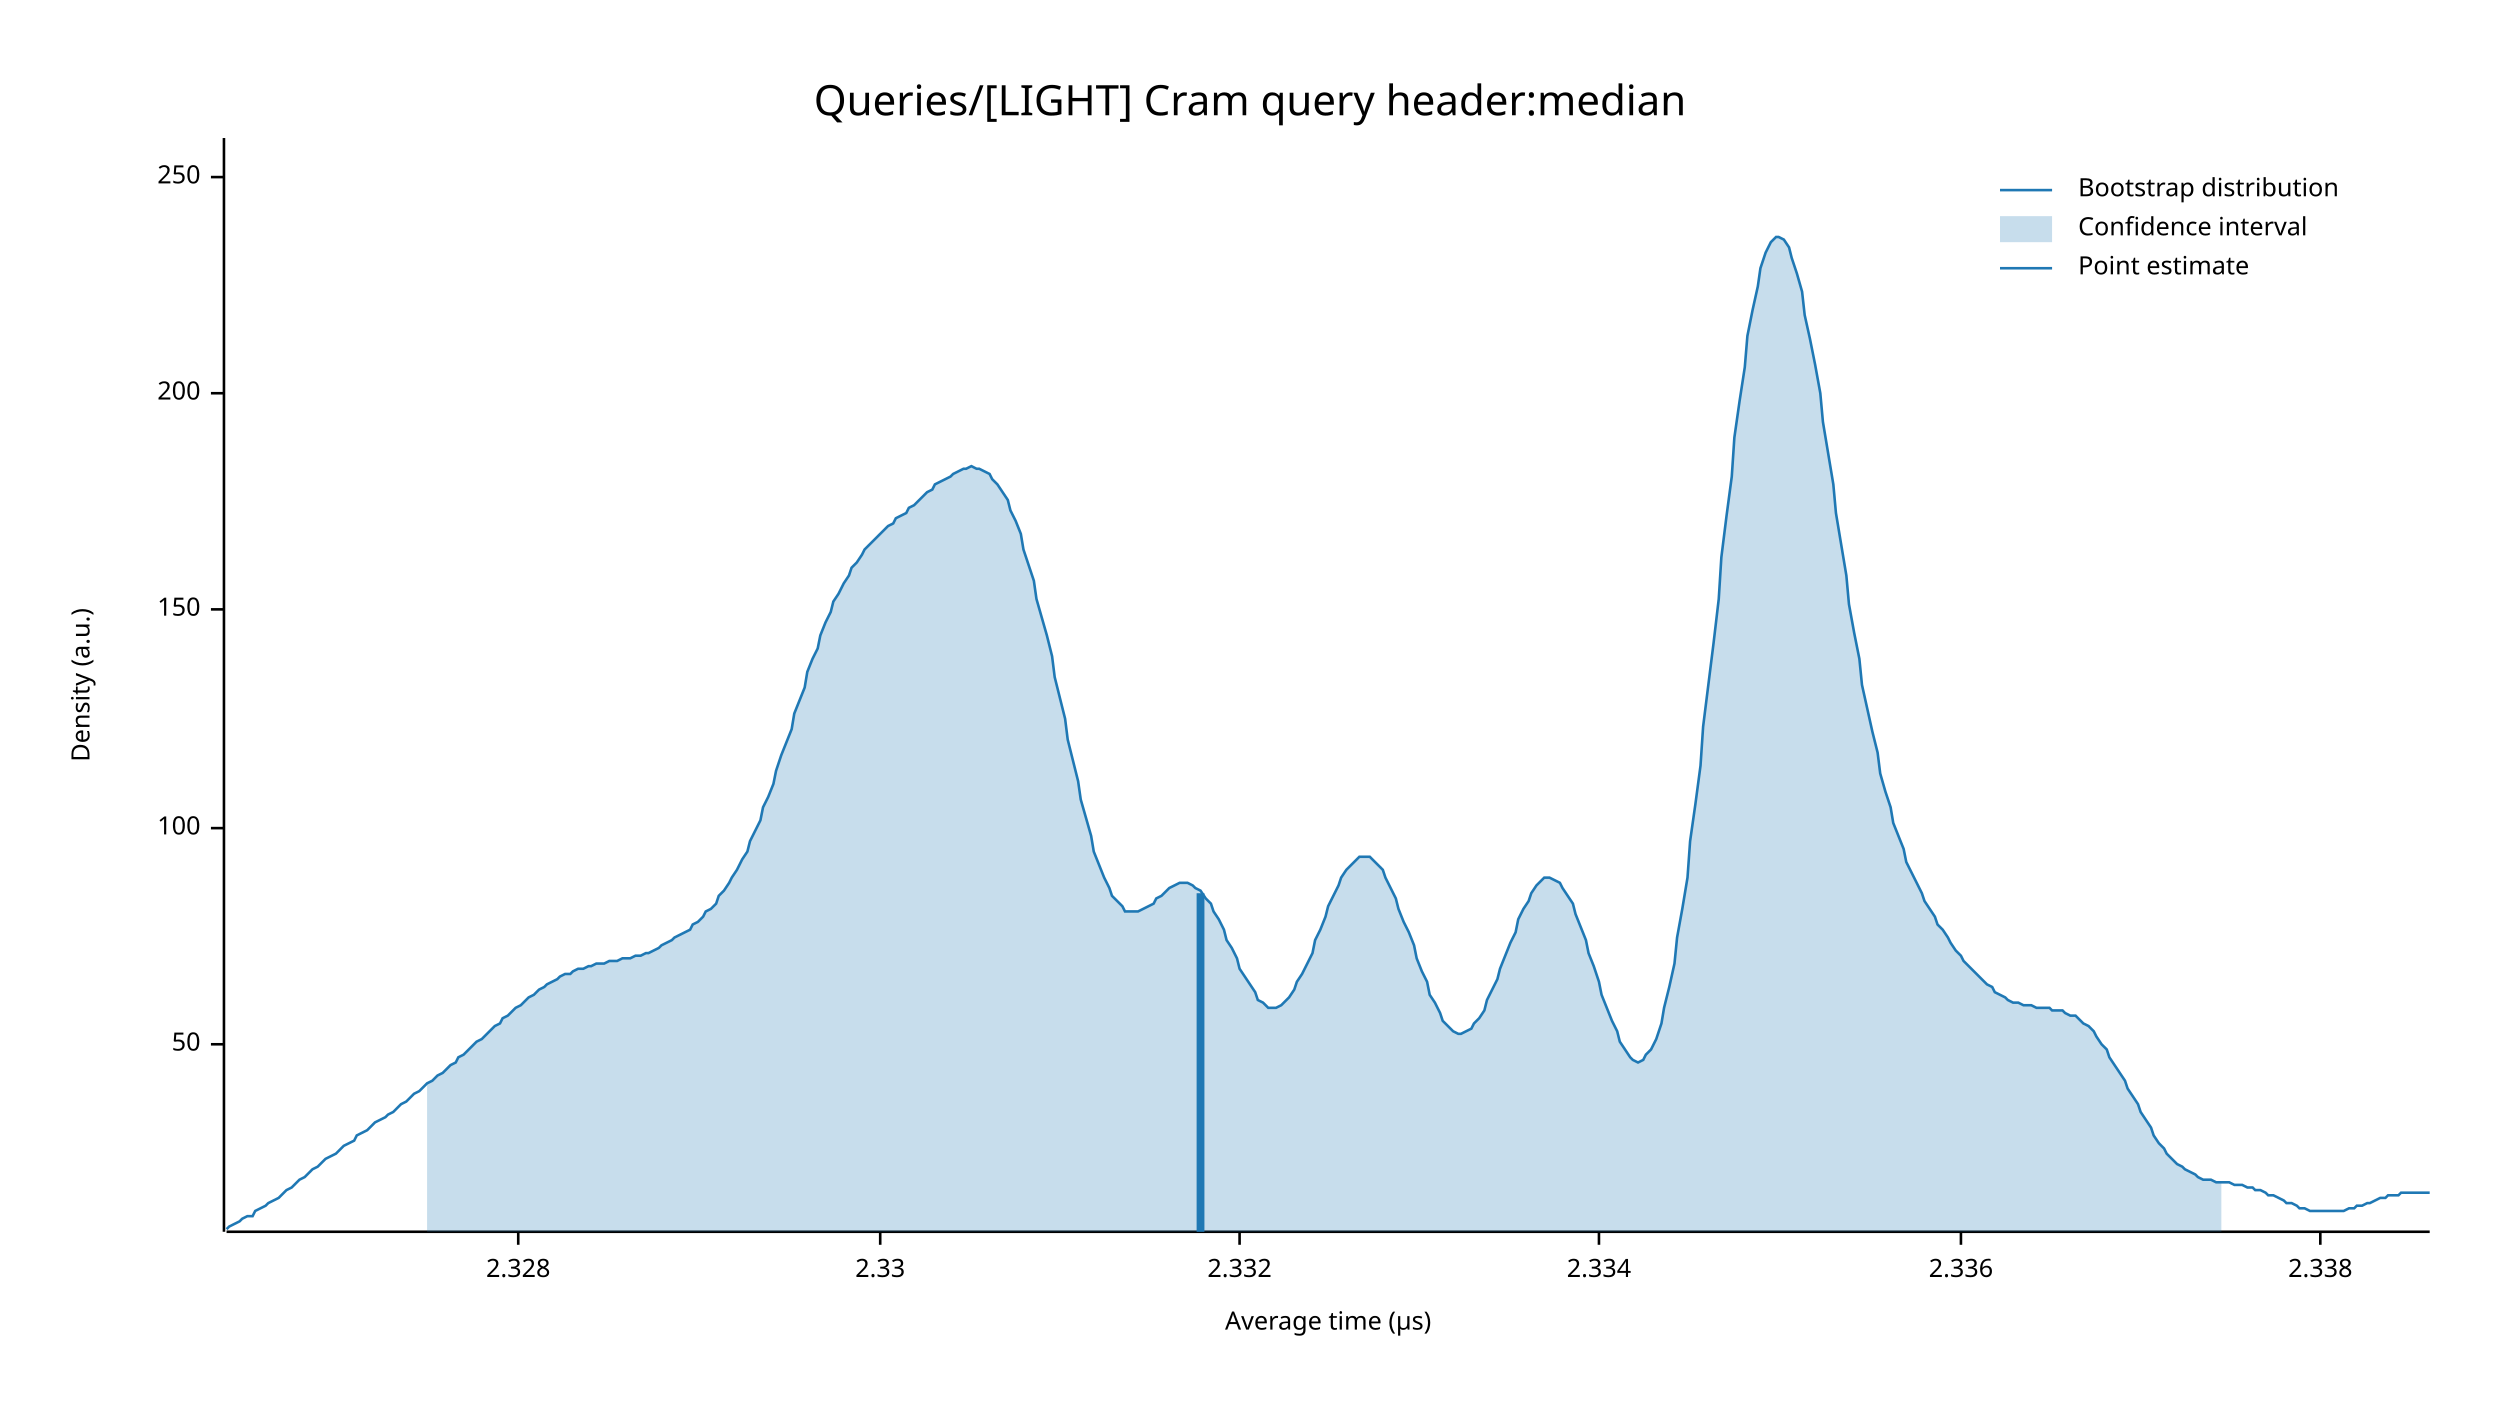
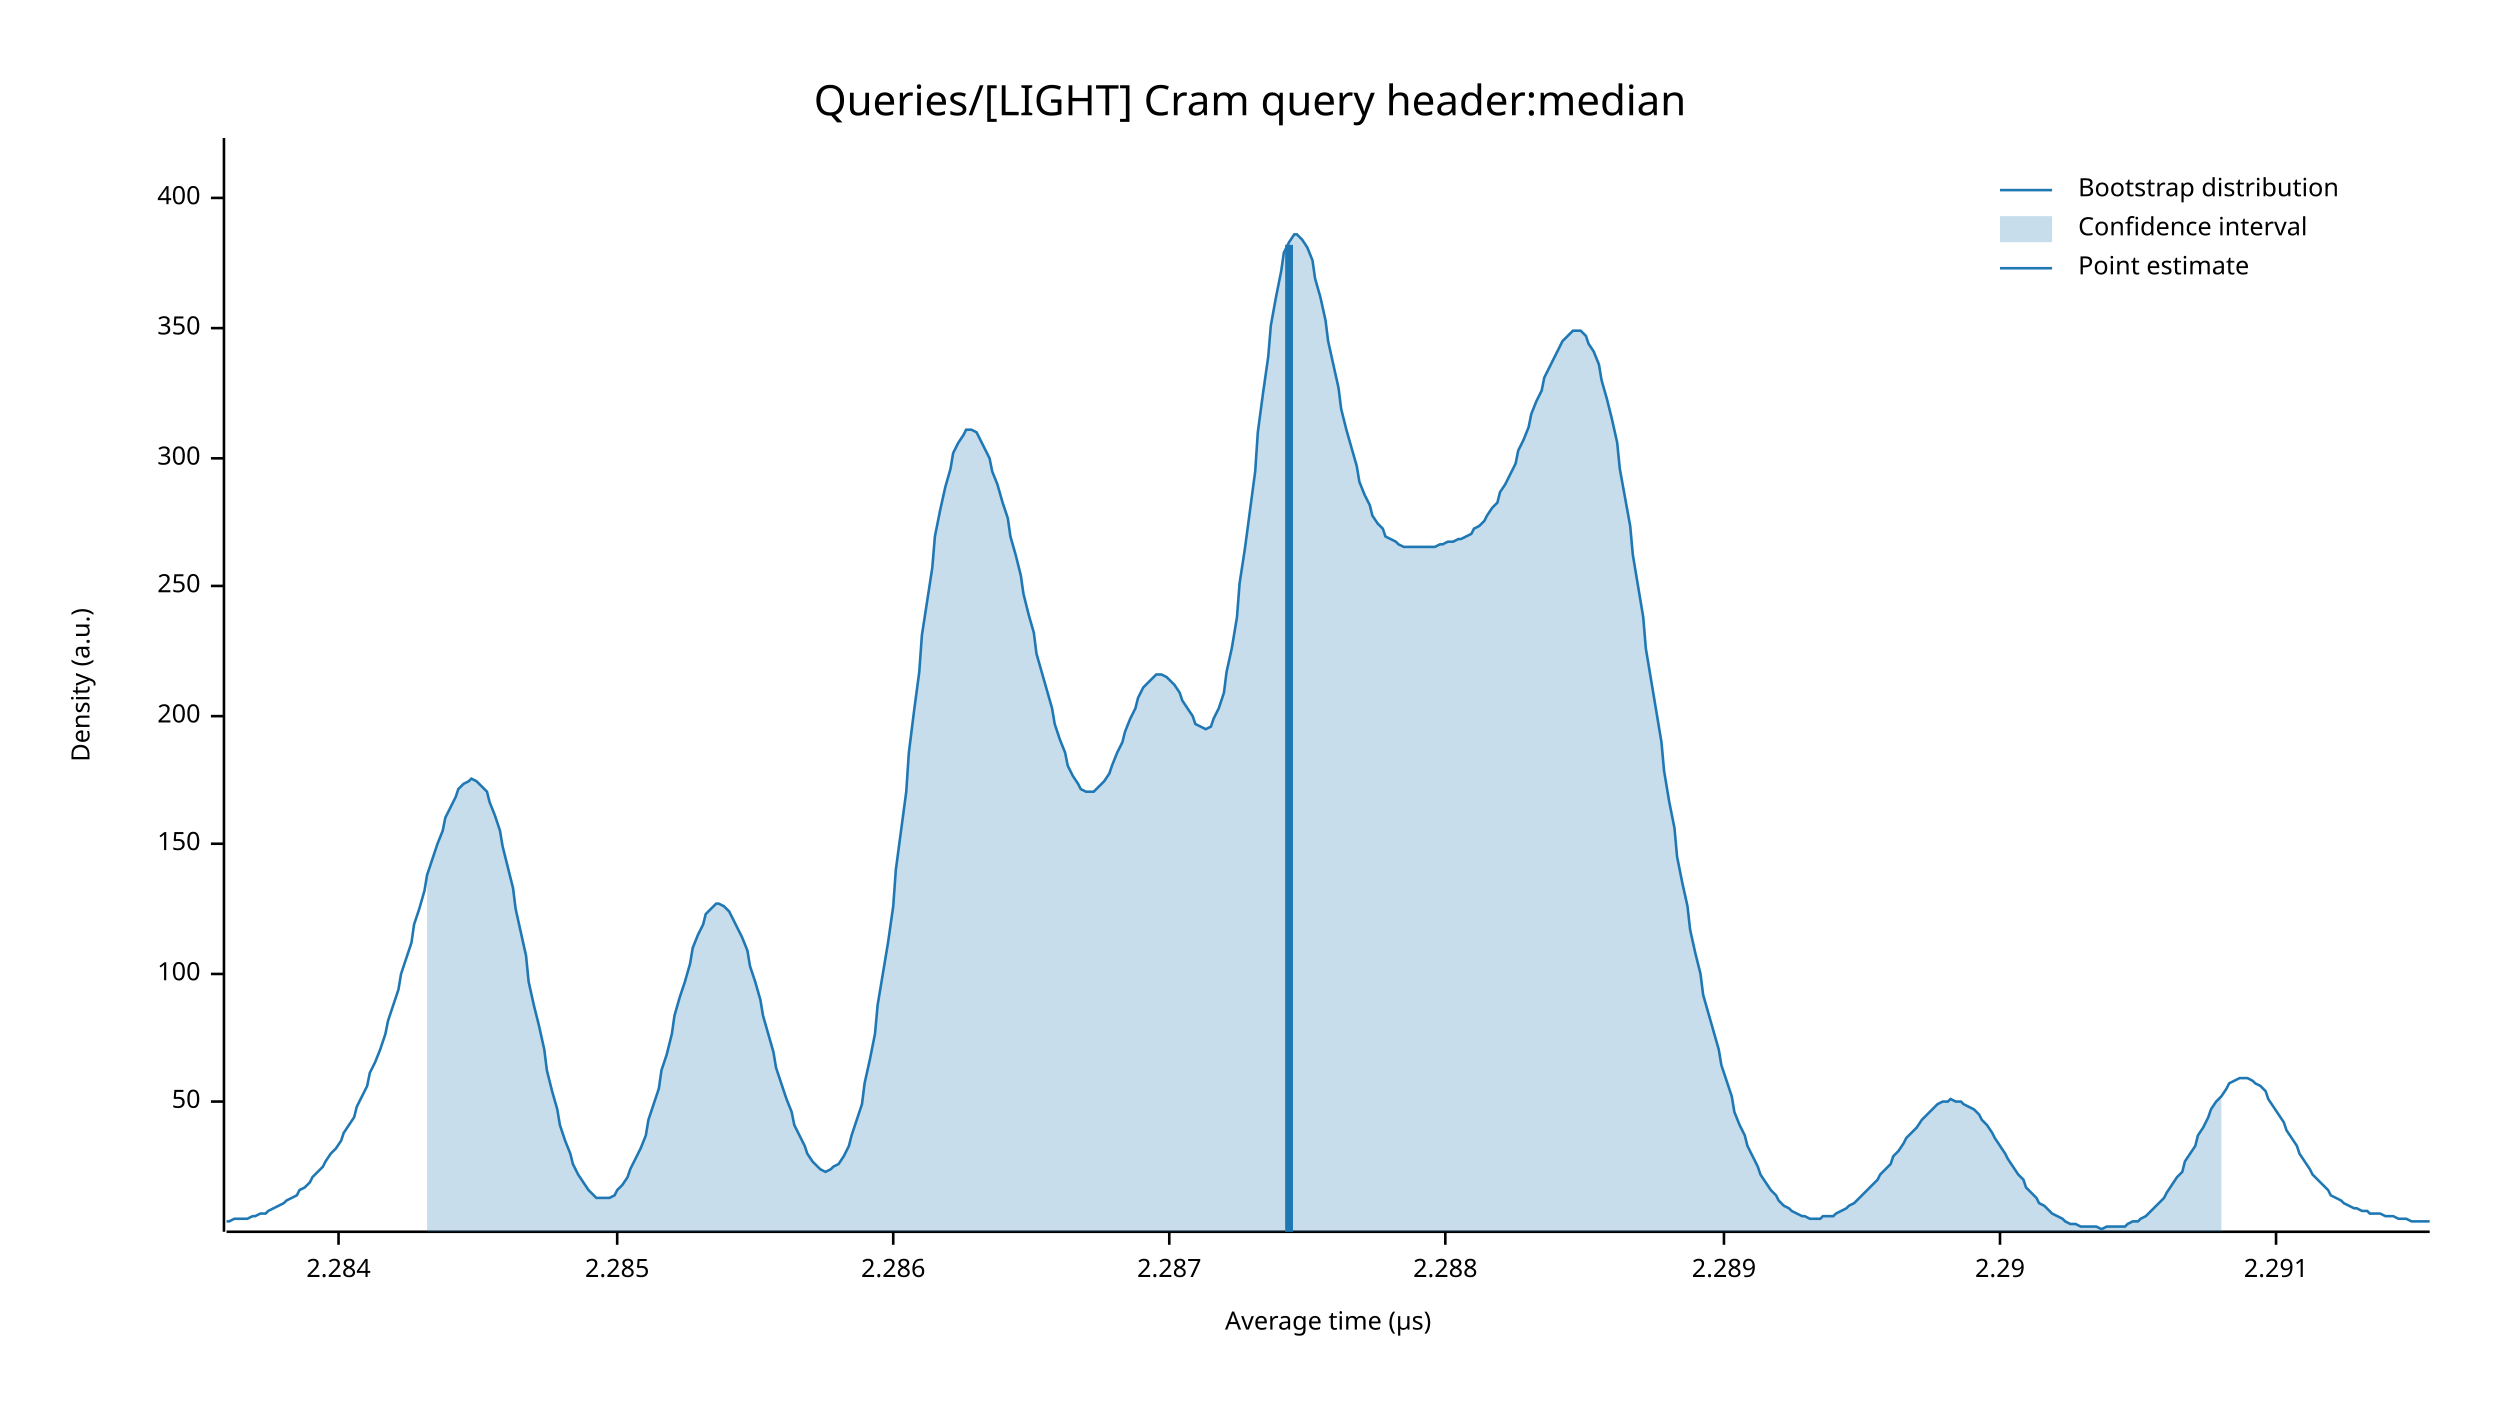
<svg xmlns="http://www.w3.org/2000/svg" width="960" height="540" viewBox="0 0 960 540">
  <text x="480" y="32" dy="0.76em" text-anchor="middle" font-family="sans-serif" font-size="16.129" opacity="1" fill="#000000">
Queries/[LIGHT] Cram query header:median
</text>
  <text x="27" y="263" dy="0.76em" text-anchor="middle" font-family="sans-serif" font-size="9.677" opacity="1" fill="#000000" transform="rotate(270, 27, 263)">
Density (a.u.)
</text>
  <text x="510" y="513" dy="-0.5ex" text-anchor="middle" font-family="sans-serif" font-size="9.677" opacity="1" fill="#000000">
Average time (µs)
</text>
  <polyline fill="none" opacity="1" stroke="#000000" stroke-width="1" points="86,53 86,473 " />
-   <text x="77" y="401" dy="0.5ex" text-anchor="end" font-family="sans-serif" font-size="9.677" opacity="1" fill="#000000">
+   <text x="77" y="423" dy="0.5ex" text-anchor="end" font-family="sans-serif" font-size="9.677" opacity="1" fill="#000000">
50
</text>
-   <polyline fill="none" opacity="1" stroke="#000000" stroke-width="1" points="81,401 86,401 " />
-   <text x="77" y="318" dy="0.5ex" text-anchor="end" font-family="sans-serif" font-size="9.677" opacity="1" fill="#000000">
+   <polyline fill="none" opacity="1" stroke="#000000" stroke-width="1" points="81,423 86,423 " />
+   <text x="77" y="374" dy="0.5ex" text-anchor="end" font-family="sans-serif" font-size="9.677" opacity="1" fill="#000000">
100
</text>
-   <polyline fill="none" opacity="1" stroke="#000000" stroke-width="1" points="81,318 86,318 " />
-   <text x="77" y="234" dy="0.5ex" text-anchor="end" font-family="sans-serif" font-size="9.677" opacity="1" fill="#000000">
+   <polyline fill="none" opacity="1" stroke="#000000" stroke-width="1" points="81,374 86,374 " />
+   <text x="77" y="324" dy="0.5ex" text-anchor="end" font-family="sans-serif" font-size="9.677" opacity="1" fill="#000000">
150
</text>
-   <polyline fill="none" opacity="1" stroke="#000000" stroke-width="1" points="81,234 86,234 " />
-   <text x="77" y="151" dy="0.5ex" text-anchor="end" font-family="sans-serif" font-size="9.677" opacity="1" fill="#000000">
+   <polyline fill="none" opacity="1" stroke="#000000" stroke-width="1" points="81,324 86,324 " />
+   <text x="77" y="275" dy="0.5ex" text-anchor="end" font-family="sans-serif" font-size="9.677" opacity="1" fill="#000000">
200
</text>
-   <polyline fill="none" opacity="1" stroke="#000000" stroke-width="1" points="81,151 86,151 " />
-   <text x="77" y="68" dy="0.5ex" text-anchor="end" font-family="sans-serif" font-size="9.677" opacity="1" fill="#000000">
+   <polyline fill="none" opacity="1" stroke="#000000" stroke-width="1" points="81,275 86,275 " />
+   <text x="77" y="225" dy="0.5ex" text-anchor="end" font-family="sans-serif" font-size="9.677" opacity="1" fill="#000000">
250
</text>
-   <polyline fill="none" opacity="1" stroke="#000000" stroke-width="1" points="81,68 86,68 " />
+   <polyline fill="none" opacity="1" stroke="#000000" stroke-width="1" points="81,225 86,225 " />
+   <text x="77" y="176" dy="0.5ex" text-anchor="end" font-family="sans-serif" font-size="9.677" opacity="1" fill="#000000">
+ 300
+ </text>
+   <polyline fill="none" opacity="1" stroke="#000000" stroke-width="1" points="81,176 86,176 " />
+   <text x="77" y="126" dy="0.5ex" text-anchor="end" font-family="sans-serif" font-size="9.677" opacity="1" fill="#000000">
+ 350
+ </text>
+   <polyline fill="none" opacity="1" stroke="#000000" stroke-width="1" points="81,126 86,126 " />
+   <text x="77" y="76" dy="0.5ex" text-anchor="end" font-family="sans-serif" font-size="9.677" opacity="1" fill="#000000">
+ 400
+ </text>
+   <polyline fill="none" opacity="1" stroke="#000000" stroke-width="1" points="81,76 86,76 " />
  <polyline fill="none" opacity="1" stroke="#000000" stroke-width="1" points="87,473 933,473 " />
-   <text x="199" y="483" dy="0.76em" text-anchor="middle" font-family="sans-serif" font-size="9.677" opacity="1" fill="#000000">
- 2.328
+   <text x="130" y="483" dy="0.76em" text-anchor="middle" font-family="sans-serif" font-size="9.677" opacity="1" fill="#000000">
+ 2.284
</text>
-   <polyline fill="none" opacity="1" stroke="#000000" stroke-width="1" points="199,473 199,478 " />
-   <text x="338" y="483" dy="0.76em" text-anchor="middle" font-family="sans-serif" font-size="9.677" opacity="1" fill="#000000">
- 2.33
+   <polyline fill="none" opacity="1" stroke="#000000" stroke-width="1" points="130,473 130,478 " />
+   <text x="237" y="483" dy="0.76em" text-anchor="middle" font-family="sans-serif" font-size="9.677" opacity="1" fill="#000000">
+ 2.285
</text>
-   <polyline fill="none" opacity="1" stroke="#000000" stroke-width="1" points="338,473 338,478 " />
-   <text x="476" y="483" dy="0.76em" text-anchor="middle" font-family="sans-serif" font-size="9.677" opacity="1" fill="#000000">
- 2.332
+   <polyline fill="none" opacity="1" stroke="#000000" stroke-width="1" points="237,473 237,478 " />
+   <text x="343" y="483" dy="0.76em" text-anchor="middle" font-family="sans-serif" font-size="9.677" opacity="1" fill="#000000">
+ 2.286
</text>
-   <polyline fill="none" opacity="1" stroke="#000000" stroke-width="1" points="476,473 476,478 " />
-   <text x="614" y="483" dy="0.76em" text-anchor="middle" font-family="sans-serif" font-size="9.677" opacity="1" fill="#000000">
- 2.334
+   <polyline fill="none" opacity="1" stroke="#000000" stroke-width="1" points="343,473 343,478 " />
+   <text x="449" y="483" dy="0.76em" text-anchor="middle" font-family="sans-serif" font-size="9.677" opacity="1" fill="#000000">
+ 2.287
</text>
-   <polyline fill="none" opacity="1" stroke="#000000" stroke-width="1" points="614,473 614,478 " />
-   <text x="753" y="483" dy="0.76em" text-anchor="middle" font-family="sans-serif" font-size="9.677" opacity="1" fill="#000000">
- 2.336
+   <polyline fill="none" opacity="1" stroke="#000000" stroke-width="1" points="449,473 449,478 " />
+   <text x="555" y="483" dy="0.76em" text-anchor="middle" font-family="sans-serif" font-size="9.677" opacity="1" fill="#000000">
+ 2.288
</text>
-   <polyline fill="none" opacity="1" stroke="#000000" stroke-width="1" points="753,473 753,478 " />
-   <text x="891" y="483" dy="0.76em" text-anchor="middle" font-family="sans-serif" font-size="9.677" opacity="1" fill="#000000">
- 2.338
+   <polyline fill="none" opacity="1" stroke="#000000" stroke-width="1" points="555,473 555,478 " />
+   <text x="662" y="483" dy="0.76em" text-anchor="middle" font-family="sans-serif" font-size="9.677" opacity="1" fill="#000000">
+ 2.289
</text>
-   <polyline fill="none" opacity="1" stroke="#000000" stroke-width="1" points="891,473 891,478 " />
-   <polyline fill="none" opacity="1" stroke="#1F78B4" stroke-width="1" points="87,472 88,471 90,470 92,469 93,468 95,467 97,467 98,465 100,464 102,463 103,462 105,461 107,460 109,458 110,457 112,456 114,454 115,453 117,452 119,450 120,449 122,448 124,446 125,445 127,444 129,443 131,441 132,440 134,439 136,438 137,436 139,435 141,434 142,433 144,431 146,430 148,429 149,428 151,427 153,425 154,424 156,423 158,421 159,420 161,419 163,417 164,416 166,415 168,413 170,412 171,411 173,409 175,408 176,406 178,405 180,403 181,402 183,400 185,399 187,397 188,396 190,394 192,393 193,391 195,390 197,388 198,387 200,386 202,384 203,383 205,382 207,380 209,379 210,378 212,377 214,376 215,375 217,374 219,374 220,373 222,372 224,372 226,371 227,371 229,370 231,370 232,370 234,369 236,369 237,369 239,368 241,368 242,368 244,367 246,367 248,366 249,366 251,365 253,364 254,363 256,362 258,361 259,360 261,359 263,358 265,357 266,355 268,354 270,352 271,350 273,349 275,347 276,344 278,342 280,339 281,337 283,334 285,330 287,327 288,323 290,319 292,315 293,310 295,306 297,301 298,296 300,290 302,285 304,280 305,274 307,269 309,264 310,258 312,253 314,249 315,244 317,239 319,235 320,231 322,228 324,224 326,221 327,218 329,216 331,213 332,211 334,209 336,207 337,206 339,204 341,202 343,201 344,199 346,198 348,197 349,195 351,194 353,192 354,191 356,189 358,188 359,186 361,185 363,184 365,183 366,182 368,181 370,180 371,180 373,179 375,180 376,180 378,181 380,182 381,184 383,186 385,189 387,192 388,196 390,200 392,205 393,211 395,217 397,223 398,230 400,237 402,244 404,252 405,260 407,268 409,276 410,284 412,292 414,300 415,307 417,314 419,321 420,327 422,332 424,337 426,341 427,344 429,346 431,348 432,350 434,350 436,350 437,350 439,349 441,348 443,347 444,345 446,344 448,342 449,341 451,340 453,339 454,339 456,339 458,340 459,341 461,342 463,345 465,347 466,350 468,353 470,357 471,361 473,364 475,368 476,372 478,375 480,378 482,381 483,384 485,385 487,387 488,387 490,387 492,386 493,385 495,383 497,380 498,377 500,374 502,370 504,366 505,361 507,357 509,352 510,348 512,344 514,340 515,337 517,334 519,332 521,330 522,329 524,329 526,329 527,330 529,332 531,334 532,337 534,341 536,345 537,349 539,354 541,358 543,363 544,368 546,373 548,377 549,382 551,385 553,389 554,392 556,394 558,396 560,397 561,397 563,396 565,395 566,393 568,391 570,388 571,384 573,380 575,376 576,372 578,367 580,362 582,358 583,353 585,349 587,346 588,343 590,340 592,338 593,337 595,337 597,338 599,339 600,341 602,344 604,347 605,351 607,356 609,361 610,366 612,371 614,377 615,382 617,387 619,392 621,396 622,400 624,403 626,406 627,407 629,408 631,407 632,405 634,403 636,399 638,393 639,387 641,379 643,370 644,360 646,349 648,337 649,323 651,309 653,294 654,279 656,263 658,247 660,230 661,214 663,198 665,183 666,168 668,154 670,141 671,129 673,119 675,110 676,103 678,97 680,93 682,91 683,91 685,92 687,95 688,99 690,105 692,112 693,121 695,130 697,140 699,151 700,162 702,174 704,186 705,197 707,209 709,221 710,232 712,243 714,253 715,263 717,272 719,281 721,289 722,297 724,304 726,310 727,316 729,321 731,326 732,331 734,335 736,339 738,343 739,346 741,349 743,352 744,355 746,357 748,360 749,362 751,365 753,367 754,369 756,371 758,373 760,375 761,376 763,378 765,379 766,381 768,382 770,383 771,384 773,385 775,385 777,386 778,386 780,386 782,387 783,387 785,387 787,387 788,388 790,388 792,388 793,389 795,390 797,390 799,392 800,393 802,394 804,396 805,398 807,401 809,403 810,406 812,409 814,412 816,415 817,418 819,421 821,424 822,427 824,430 826,433 827,436 829,439 831,441 832,443 834,445 836,447 838,448 839,449 841,450 843,451 844,452 846,453 848,453 849,453 851,454 853,454 855,454 856,454 858,455 860,455 861,455 863,456 865,456 866,457 868,457 870,458 871,459 873,459 875,460 877,461 878,462 880,462 882,463 883,464 885,464 887,465 888,465 890,465 892,465 894,465 895,465 897,465 899,465 900,465 902,464 904,464 905,463 907,463 909,462 910,462 912,461 914,460 916,460 917,459 919,459 921,459 922,458 924,458 926,458 927,458 929,458 931,458 933,458 " />
-   <polygon opacity="0.25" fill="#1F78B4" points="164,416 166,415 168,413 170,412 171,411 173,409 175,408 176,406 178,405 180,403 181,402 183,400 185,399 187,397 188,396 190,394 192,393 193,391 195,390 197,388 198,387 200,386 202,384 203,383 205,382 207,380 209,379 210,378 212,377 214,376 215,375 217,374 219,374 220,373 222,372 224,372 226,371 227,371 229,370 231,370 232,370 234,369 236,369 237,369 239,368 241,368 242,368 244,367 246,367 248,366 249,366 251,365 253,364 254,363 256,362 258,361 259,360 261,359 263,358 265,357 266,355 268,354 270,352 271,350 273,349 275,347 276,344 278,342 280,339 281,337 283,334 285,330 287,327 288,323 290,319 292,315 293,310 295,306 297,301 298,296 300,290 302,285 304,280 305,274 307,269 309,264 310,258 312,253 314,249 315,244 317,239 319,235 320,231 322,228 324,224 326,221 327,218 329,216 331,213 332,211 334,209 336,207 337,206 339,204 341,202 343,201 344,199 346,198 348,197 349,195 351,194 353,192 354,191 356,189 358,188 359,186 361,185 363,184 365,183 366,182 368,181 370,180 371,180 373,179 375,180 376,180 378,181 380,182 381,184 383,186 385,189 387,192 388,196 390,200 392,205 393,211 395,217 397,223 398,230 400,237 402,244 404,252 405,260 407,268 409,276 410,284 412,292 414,300 415,307 417,314 419,321 420,327 422,332 424,337 426,341 427,344 429,346 431,348 432,350 434,350 436,350 437,350 439,349 441,348 443,347 444,345 446,344 448,342 449,341 451,340 453,339 454,339 456,339 458,340 459,341 461,342 463,345 465,347 466,350 468,353 470,357 471,361 473,364 475,368 476,372 478,375 480,378 482,381 483,384 485,385 487,387 488,387 490,387 492,386 493,385 495,383 497,380 498,377 500,374 502,370 504,366 505,361 507,357 509,352 510,348 512,344 514,340 515,337 517,334 519,332 521,330 522,329 524,329 526,329 527,330 529,332 531,334 532,337 534,341 536,345 537,349 539,354 541,358 543,363 544,368 546,373 548,377 549,382 551,385 553,389 554,392 556,394 558,396 560,397 561,397 563,396 565,395 566,393 568,391 570,388 571,384 573,380 575,376 576,372 578,367 580,362 582,358 583,353 585,349 587,346 588,343 590,340 592,338 593,337 595,337 597,338 599,339 600,341 602,344 604,347 605,351 607,356 609,361 610,366 612,371 614,377 615,382 617,387 619,392 621,396 622,400 624,403 626,406 627,407 629,408 631,407 632,405 634,403 636,399 638,393 639,387 641,379 643,370 644,360 646,349 648,337 649,323 651,309 653,294 654,279 656,263 658,247 660,230 661,214 663,198 665,183 666,168 668,154 670,141 671,129 673,119 675,110 676,103 678,97 680,93 682,91 683,91 685,92 687,95 688,99 690,105 692,112 693,121 695,130 697,140 699,151 700,162 702,174 704,186 705,197 707,209 709,221 710,232 712,243 714,253 715,263 717,272 719,281 721,289 722,297 724,304 726,310 727,316 729,321 731,326 732,331 734,335 736,339 738,343 739,346 741,349 743,352 744,355 746,357 748,360 749,362 751,365 753,367 754,369 756,371 758,373 760,375 761,376 763,378 765,379 766,381 768,382 770,383 771,384 773,385 775,385 777,386 778,386 780,386 782,387 783,387 785,387 787,387 788,388 790,388 792,388 793,389 795,390 797,390 799,392 800,393 802,394 804,396 805,398 807,401 809,403 810,406 812,409 814,412 816,415 817,418 819,421 821,424 822,427 824,430 826,433 827,436 829,439 831,441 832,443 834,445 836,447 838,448 839,449 841,450 843,451 844,452 846,453 848,453 849,453 851,454 853,454 853,473 164,473 " />
-   <polyline fill="none" opacity="1" stroke="#1F78B4" stroke-width="3" points="461,473 461,343 " />
+   <polyline fill="none" opacity="1" stroke="#000000" stroke-width="1" points="662,473 662,478 " />
+   <text x="768" y="483" dy="0.76em" text-anchor="middle" font-family="sans-serif" font-size="9.677" opacity="1" fill="#000000">
+ 2.29
+ </text>
+   <polyline fill="none" opacity="1" stroke="#000000" stroke-width="1" points="768,473 768,478 " />
+   <text x="874" y="483" dy="0.76em" text-anchor="middle" font-family="sans-serif" font-size="9.677" opacity="1" fill="#000000">
+ 2.291
+ </text>
+   <polyline fill="none" opacity="1" stroke="#000000" stroke-width="1" points="874,473 874,478 " />
+   <polyline fill="none" opacity="1" stroke="#1F78B4" stroke-width="1" points="87,469 88,469 90,468 92,468 93,468 95,468 97,467 98,467 100,466 102,466 103,465 105,464 107,463 109,462 110,461 112,460 114,459 115,457 117,456 119,454 120,452 122,450 124,448 125,446 127,443 129,441 131,438 132,435 134,432 136,429 137,425 139,421 141,417 142,412 144,408 146,403 148,397 149,392 151,386 153,380 154,374 156,368 158,362 159,355 161,349 163,342 164,336 166,330 168,324 170,319 171,314 173,310 175,306 176,303 178,301 180,300 181,299 183,300 185,302 187,304 188,308 190,313 192,319 193,325 195,333 197,341 198,349 200,358 202,367 203,377 205,386 207,394 209,403 210,411 212,419 214,426 215,432 217,438 219,443 220,447 222,451 224,454 226,457 227,458 229,460 231,460 232,460 234,460 236,459 237,457 239,455 241,452 242,449 244,445 246,441 248,436 249,430 251,424 253,418 254,411 256,405 258,397 259,390 261,383 263,377 265,370 266,364 268,359 270,355 271,351 273,349 275,347 276,347 278,348 280,350 281,352 283,356 285,360 287,365 288,371 290,377 292,384 293,390 295,397 297,404 298,410 300,416 302,422 304,427 305,432 307,436 309,440 310,443 312,446 314,448 315,449 317,450 319,449 320,448 322,447 324,444 326,440 327,436 329,430 331,424 332,416 334,407 336,397 337,386 339,374 341,362 343,348 344,334 346,319 348,304 349,289 351,273 353,258 354,244 356,231 358,218 359,206 361,196 363,187 365,180 366,174 368,170 370,167 371,165 373,165 375,166 376,168 378,172 380,176 381,181 383,186 385,193 387,199 388,206 390,213 392,221 393,228 395,236 397,243 398,251 400,258 402,265 404,272 405,278 407,284 409,289 410,294 412,298 414,301 415,303 417,304 419,304 420,304 422,302 424,300 426,297 427,294 429,289 431,285 432,281 434,276 436,272 437,268 439,264 441,262 443,260 444,259 446,259 448,260 449,261 451,263 453,266 454,269 456,272 458,275 459,278 461,279 463,280 465,279 466,276 468,272 470,266 471,258 473,249 475,237 476,224 478,211 480,196 482,181 483,166 485,151 487,137 488,125 490,114 492,104 493,97 495,93 497,90 498,90 500,92 502,95 504,100 505,107 507,114 509,123 510,131 512,140 514,149 515,157 517,165 519,172 521,179 522,185 524,190 526,194 527,198 529,201 531,203 532,206 534,207 536,208 537,209 539,210 541,210 543,210 544,210 546,210 548,210 549,210 551,210 553,209 554,209 556,208 558,208 560,207 561,207 563,206 565,205 566,203 568,202 570,200 571,198 573,195 575,193 576,189 578,186 580,182 582,178 583,173 585,169 587,164 588,159 590,154 592,150 593,145 595,141 597,137 599,133 600,131 602,129 604,127 605,127 607,127 609,129 610,132 612,135 614,140 615,146 617,153 619,161 621,170 622,180 624,191 626,202 627,213 629,225 631,237 632,249 634,261 636,273 638,285 639,296 641,308 643,318 644,329 646,339 648,348 649,357 651,366 653,374 654,382 656,389 658,396 660,403 661,409 663,415 665,421 666,427 668,432 670,436 671,440 673,444 675,448 676,451 678,454 680,457 682,459 683,461 685,463 687,464 688,465 690,466 692,467 693,467 695,468 697,468 699,468 700,467 702,467 704,467 705,466 707,465 709,464 710,463 712,462 714,460 715,459 717,457 719,455 721,453 722,451 724,449 726,447 727,444 729,442 731,439 732,437 734,435 736,433 738,430 739,429 741,427 743,425 744,424 746,423 748,423 749,422 751,423 753,423 754,424 756,425 758,426 760,428 761,430 763,432 765,435 766,437 768,440 770,443 771,445 773,448 775,451 777,453 778,456 780,458 782,460 783,462 785,463 787,465 788,466 790,467 792,468 793,469 795,470 797,470 799,471 800,471 802,471 804,471 805,471 807,472 809,471 810,471 812,471 814,471 816,471 817,470 819,469 821,469 822,468 824,467 826,465 827,464 829,462 831,460 832,458 834,455 836,452 838,450 839,446 841,443 843,440 844,436 846,433 848,429 849,426 851,423 853,421 855,418 856,416 858,415 860,414 861,414 863,414 865,415 866,416 868,417 870,419 871,422 873,425 875,428 877,431 878,434 880,437 882,440 883,443 885,446 887,449 888,451 890,453 892,455 894,457 895,459 897,460 899,461 900,462 902,463 904,464 905,464 907,465 909,465 910,466 912,466 914,466 916,467 917,467 919,467 921,468 922,468 924,468 926,469 927,469 929,469 931,469 933,469 " />
+   <polygon opacity="0.25" fill="#1F78B4" points="164,336 166,330 168,324 170,319 171,314 173,310 175,306 176,303 178,301 180,300 181,299 183,300 185,302 187,304 188,308 190,313 192,319 193,325 195,333 197,341 198,349 200,358 202,367 203,377 205,386 207,394 209,403 210,411 212,419 214,426 215,432 217,438 219,443 220,447 222,451 224,454 226,457 227,458 229,460 231,460 232,460 234,460 236,459 237,457 239,455 241,452 242,449 244,445 246,441 248,436 249,430 251,424 253,418 254,411 256,405 258,397 259,390 261,383 263,377 265,370 266,364 268,359 270,355 271,351 273,349 275,347 276,347 278,348 280,350 281,352 283,356 285,360 287,365 288,371 290,377 292,384 293,390 295,397 297,404 298,410 300,416 302,422 304,427 305,432 307,436 309,440 310,443 312,446 314,448 315,449 317,450 319,449 320,448 322,447 324,444 326,440 327,436 329,430 331,424 332,416 334,407 336,397 337,386 339,374 341,362 343,348 344,334 346,319 348,304 349,289 351,273 353,258 354,244 356,231 358,218 359,206 361,196 363,187 365,180 366,174 368,170 370,167 371,165 373,165 375,166 376,168 378,172 380,176 381,181 383,186 385,193 387,199 388,206 390,213 392,221 393,228 395,236 397,243 398,251 400,258 402,265 404,272 405,278 407,284 409,289 410,294 412,298 414,301 415,303 417,304 419,304 420,304 422,302 424,300 426,297 427,294 429,289 431,285 432,281 434,276 436,272 437,268 439,264 441,262 443,260 444,259 446,259 448,260 449,261 451,263 453,266 454,269 456,272 458,275 459,278 461,279 463,280 465,279 466,276 468,272 470,266 471,258 473,249 475,237 476,224 478,211 480,196 482,181 483,166 485,151 487,137 488,125 490,114 492,104 493,97 495,93 497,90 498,90 500,92 502,95 504,100 505,107 507,114 509,123 510,131 512,140 514,149 515,157 517,165 519,172 521,179 522,185 524,190 526,194 527,198 529,201 531,203 532,206 534,207 536,208 537,209 539,210 541,210 543,210 544,210 546,210 548,210 549,210 551,210 553,209 554,209 556,208 558,208 560,207 561,207 563,206 565,205 566,203 568,202 570,200 571,198 573,195 575,193 576,189 578,186 580,182 582,178 583,173 585,169 587,164 588,159 590,154 592,150 593,145 595,141 597,137 599,133 600,131 602,129 604,127 605,127 607,127 609,129 610,132 612,135 614,140 615,146 617,153 619,161 621,170 622,180 624,191 626,202 627,213 629,225 631,237 632,249 634,261 636,273 638,285 639,296 641,308 643,318 644,329 646,339 648,348 649,357 651,366 653,374 654,382 656,389 658,396 660,403 661,409 663,415 665,421 666,427 668,432 670,436 671,440 673,444 675,448 676,451 678,454 680,457 682,459 683,461 685,463 687,464 688,465 690,466 692,467 693,467 695,468 697,468 699,468 700,467 702,467 704,467 705,466 707,465 709,464 710,463 712,462 714,460 715,459 717,457 719,455 721,453 722,451 724,449 726,447 727,444 729,442 731,439 732,437 734,435 736,433 738,430 739,429 741,427 743,425 744,424 746,423 748,423 749,422 751,423 753,423 754,424 756,425 758,426 760,428 761,430 763,432 765,435 766,437 768,440 770,443 771,445 773,448 775,451 777,453 778,456 780,458 782,460 783,462 785,463 787,465 788,466 790,467 792,468 793,469 795,470 797,470 799,471 800,471 802,471 804,471 805,471 807,472 809,471 810,471 812,471 814,471 816,471 817,470 819,469 821,469 822,468 824,467 826,465 827,464 829,462 831,460 832,458 834,455 836,452 838,450 839,446 841,443 843,440 844,436 846,433 848,429 849,426 851,423 853,421 853,473 164,473 " />
+   <polyline fill="none" opacity="1" stroke="#1F78B4" stroke-width="3" points="495,473 495,94 " />
  <text x="798" y="68" dy="0.76em" text-anchor="start" font-family="sans-serif" font-size="9.677" opacity="1" fill="#000000">
Bootstrap distribution
</text>
  <text x="798" y="83" dy="0.76em" text-anchor="start" font-family="sans-serif" font-size="9.677" opacity="1" fill="#000000">
Confidence interval
</text>
  <text x="798" y="98" dy="0.76em" text-anchor="start" font-family="sans-serif" font-size="9.677" opacity="1" fill="#000000">
Point estimate
</text>
  <polyline fill="none" opacity="1" stroke="#1F78B4" stroke-width="1" points="768,73 788,73 " />
  <rect x="768" y="83" width="20" height="10" opacity="0.25" fill="#1F78B4" stroke="none" />
  <polyline fill="none" opacity="1" stroke="#1F78B4" stroke-width="1" points="768,103 788,103 " />
</svg>
